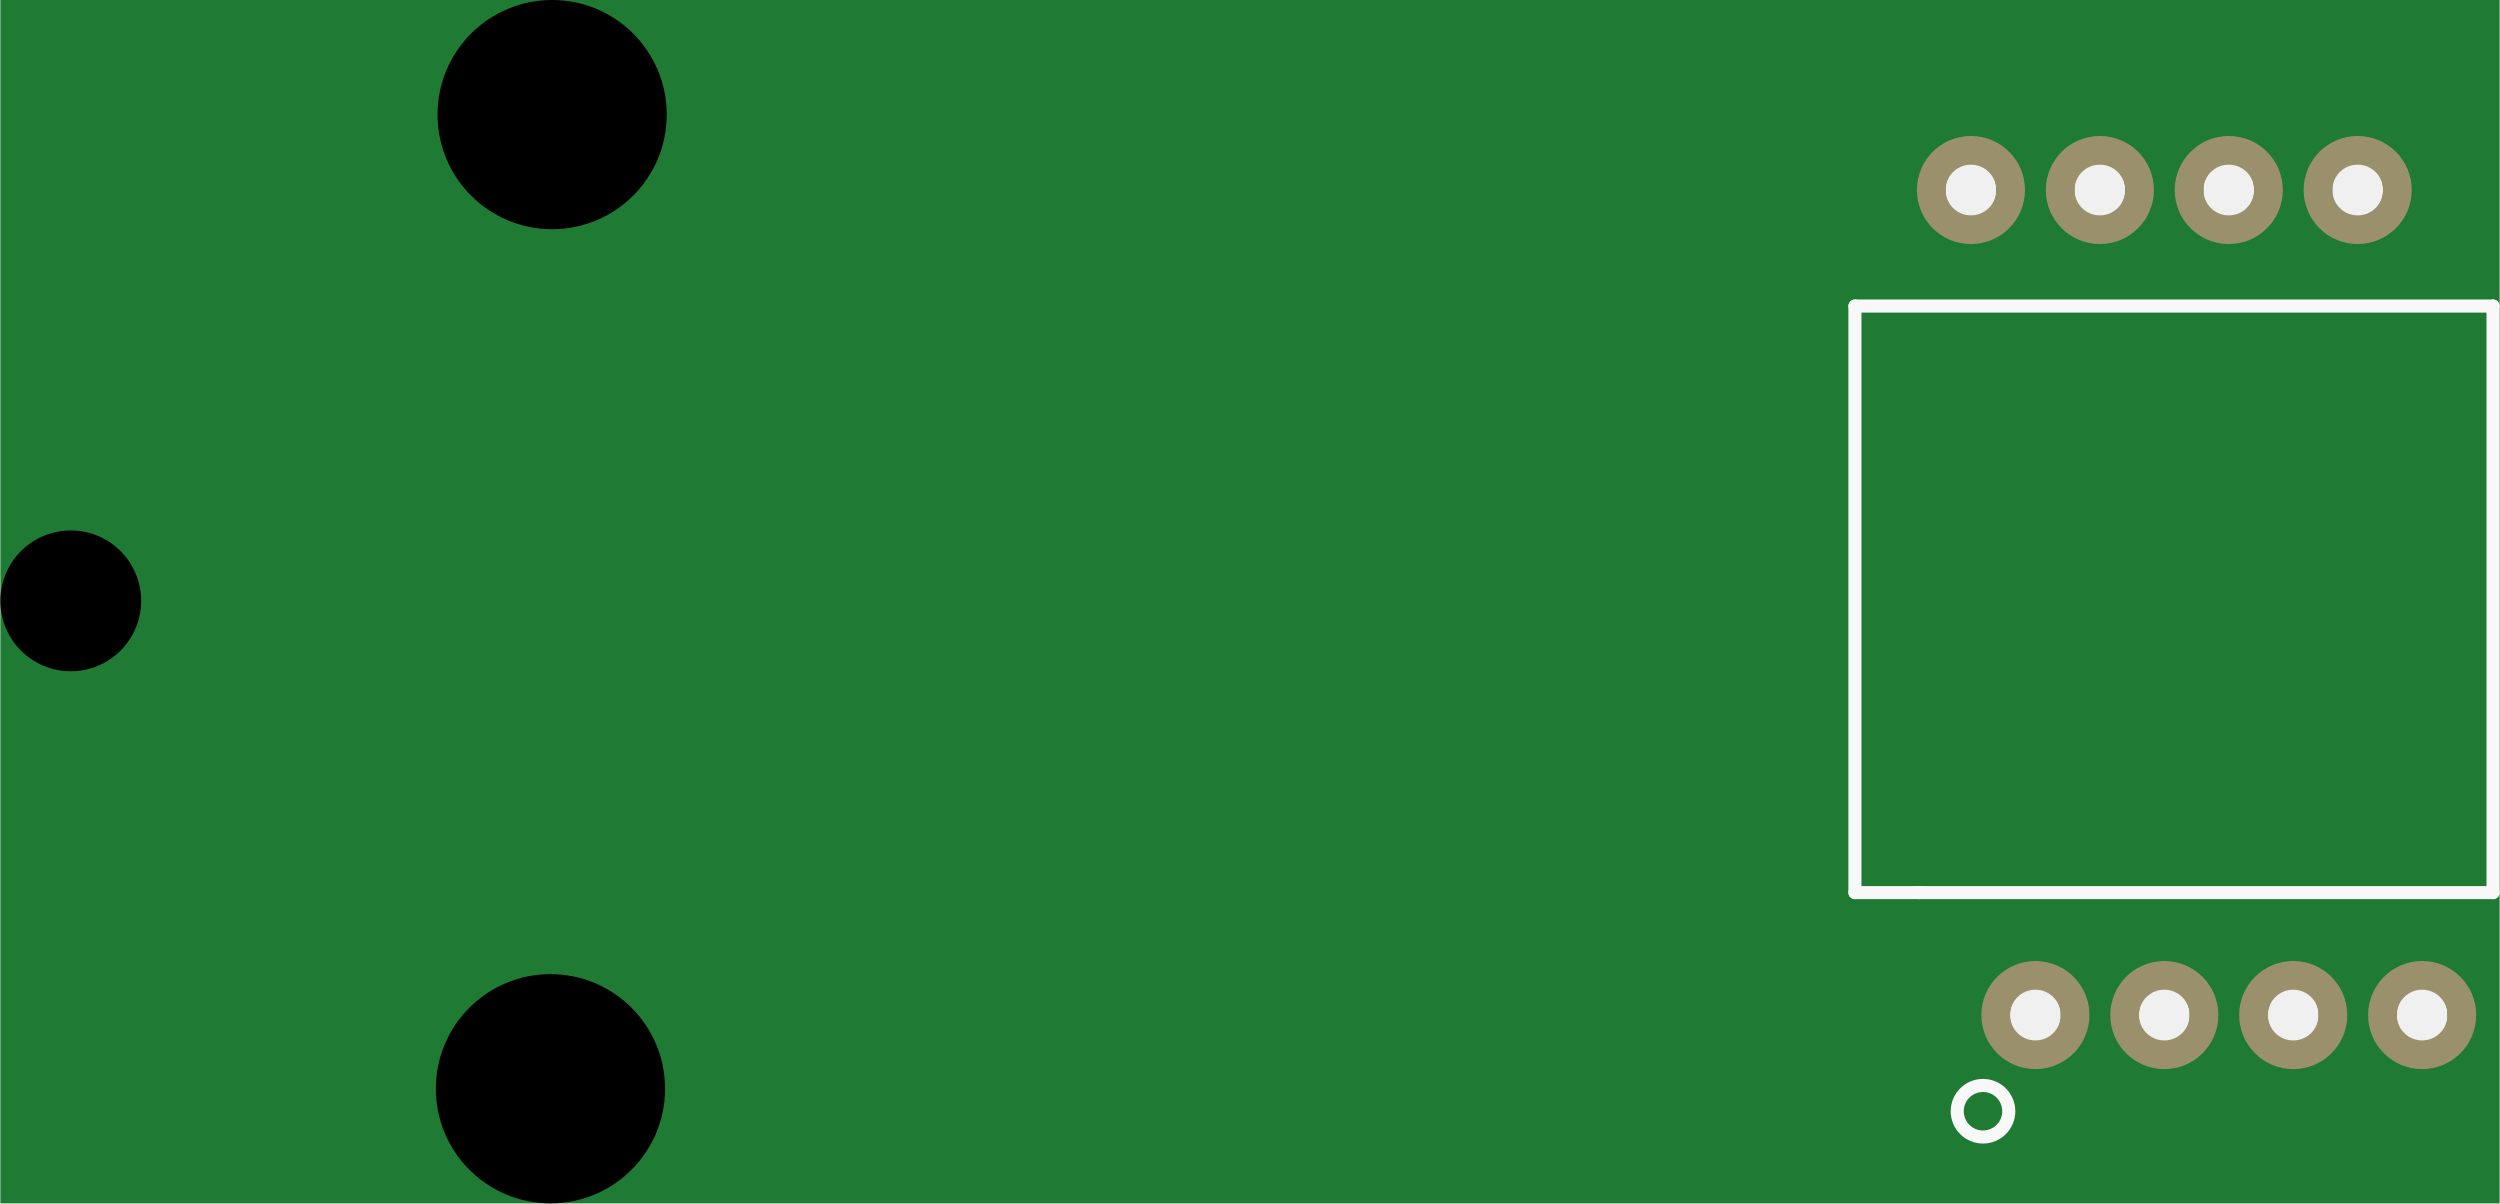
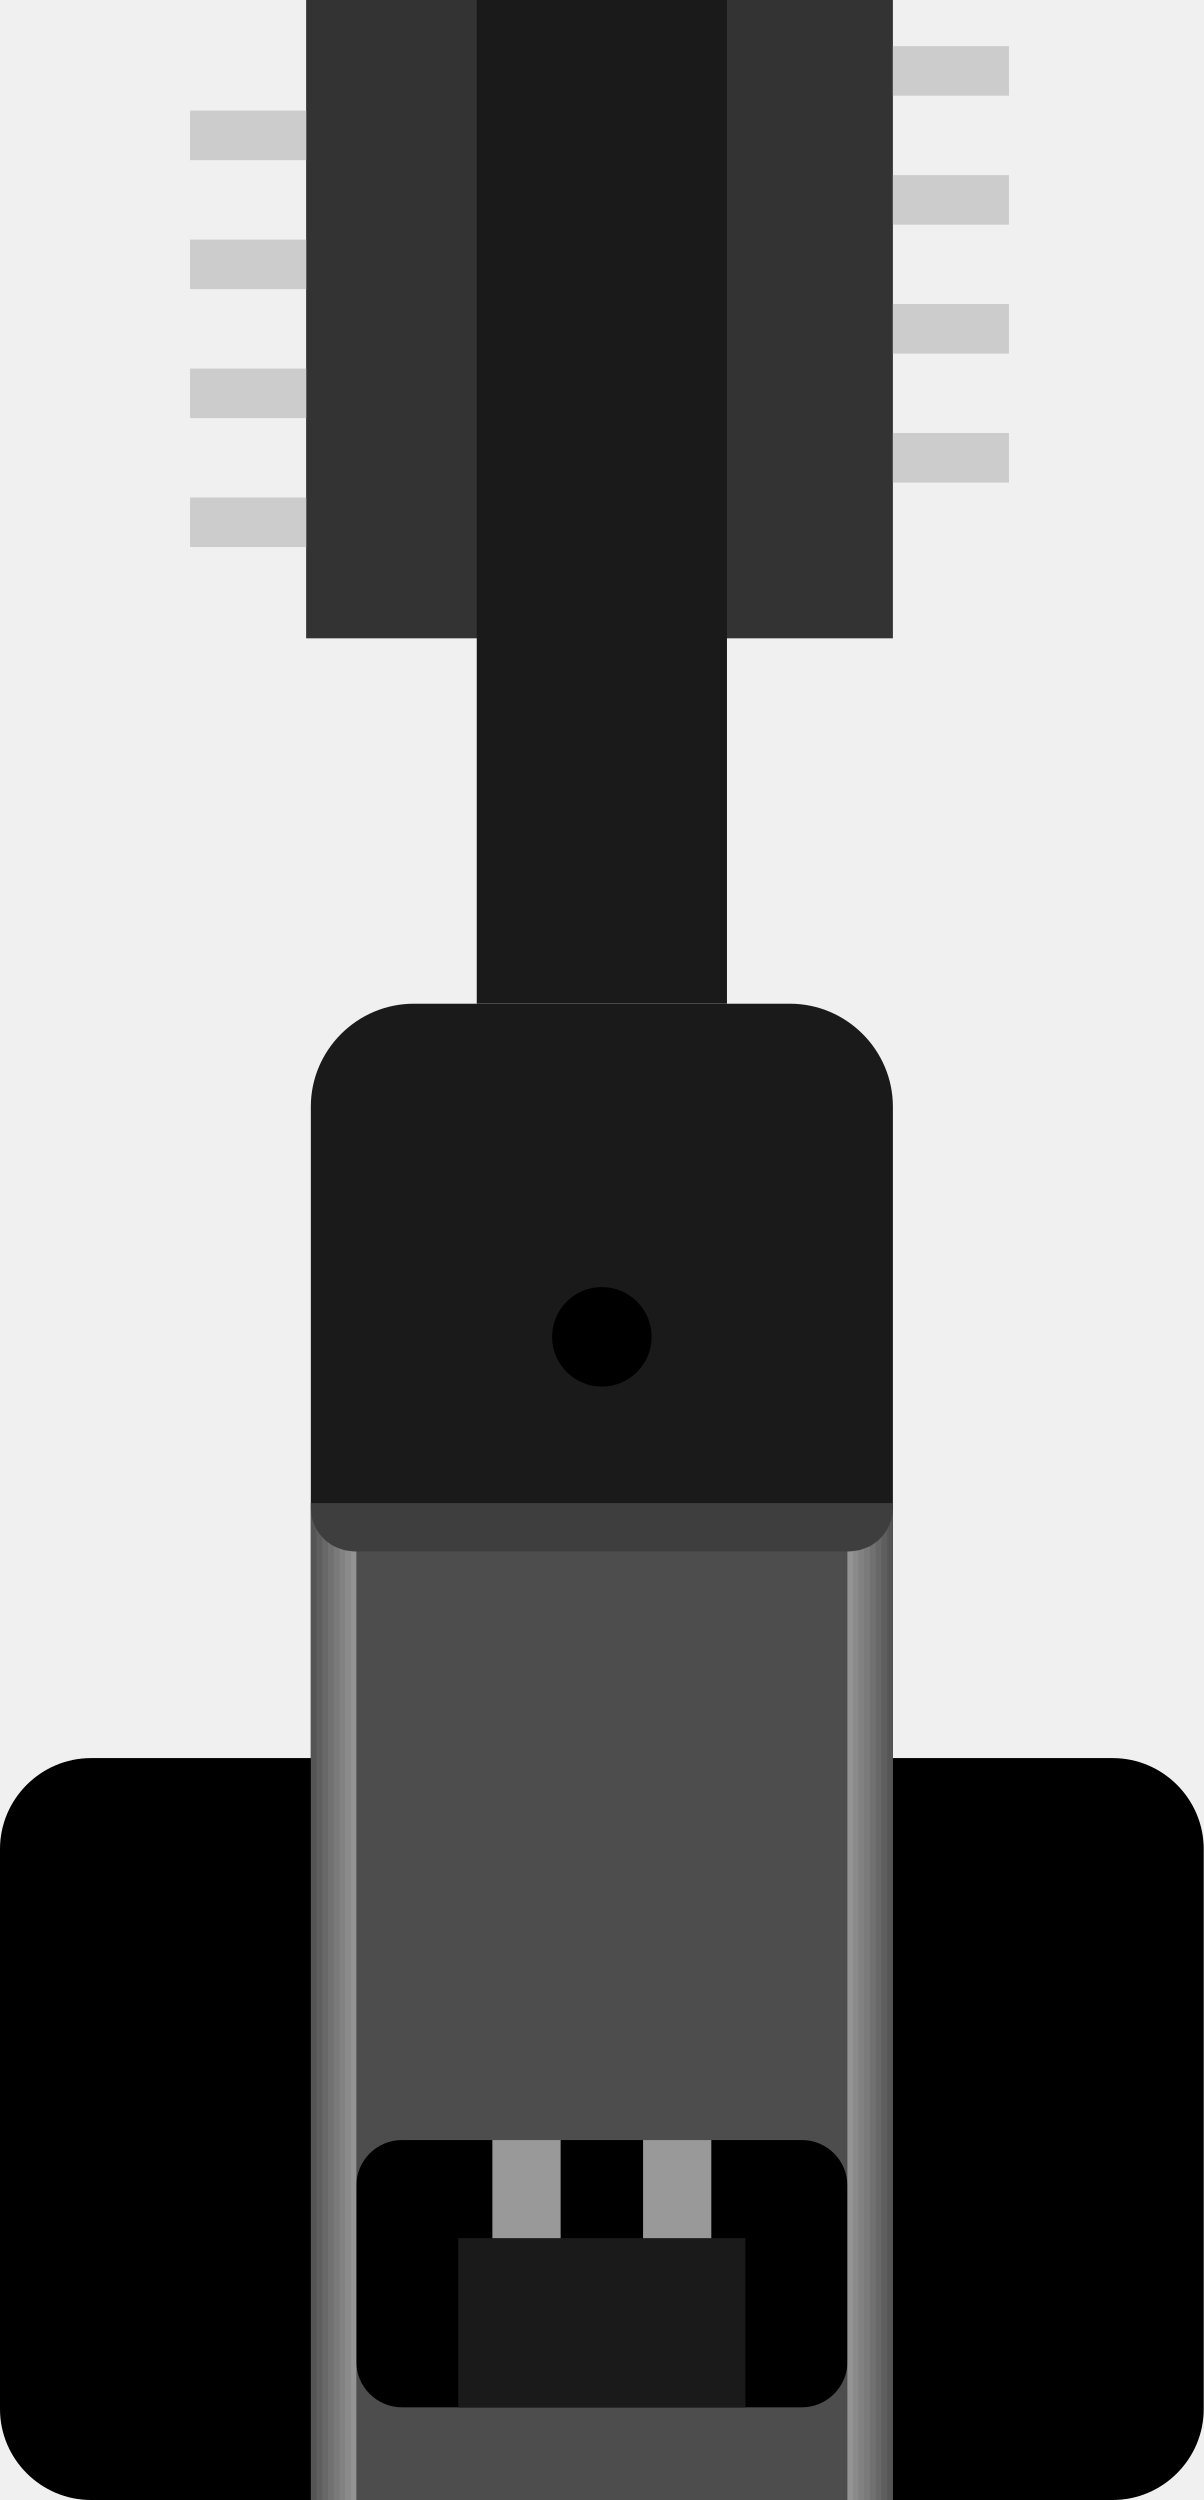
- <svg xmlns="http://www.w3.org/2000/svg" version="1.2" baseProfile="tiny" x="0in" y="0in" width="1.527in" height="0.735in" viewBox="0 0 38.774 18.669">
-   <g id="breadboard">
-     <path fill="#1F7A34" stroke="none" stroke-width="0" d="M0,0l38.774,0 0,18.669 -38.774,0 0,-18.669z M31.178,15.748a0.394,0.394 0 1 0 0.787,0 0.394,0.394 0 1 0 -0.787,0z M33.178,15.748a0.394,0.394 0 1 0 0.787,0 0.394,0.394 0 1 0 -0.787,0z M35.178,15.748a0.394,0.394 0 1 0 0.787,0 0.394,0.394 0 1 0 -0.787,0z M37.178,15.748a0.394,0.394 0 1 0 0.787,0 0.394,0.394 0 1 0 -0.787,0z M30.178,2.948a0.394,0.394 0 1 0 0.787,0 0.394,0.394 0 1 0 -0.787,0z M32.178,2.948a0.394,0.394 0 1 0 0.787,0 0.394,0.394 0 1 0 -0.787,0z M34.178,2.948a0.394,0.394 0 1 0 0.787,0 0.394,0.394 0 1 0 -0.787,0z M36.178,2.948a0.394,0.394 0 1 0 0.787,0 0.394,0.394 0 1 0 -0.787,0z " />
-     <circle id="connector0pin" connectorname="1" cx="31.572" cy="15.748" r="0.616" stroke="#9A916C" stroke-width="0.445" fill="none" />
-     <circle id="connector1pin" connectorname="2" cx="33.572" cy="15.748" r="0.616" stroke="#9A916C" stroke-width="0.445" fill="none" />
-     <circle id="connector2pin" connectorname="3" cx="35.572" cy="15.748" r="0.616" stroke="#9A916C" stroke-width="0.445" fill="none" />
-     <circle id="connector3pin" connectorname="4" cx="37.572" cy="15.748" r="0.616" stroke="#9A916C" stroke-width="0.445" fill="none" />
-     <circle id="connector7pin" connectorname="8" cx="30.572" cy="2.948" r="0.616" stroke="#9A916C" stroke-width="0.445" fill="none" />
-     <circle id="connector6pin" connectorname="7" cx="32.572" cy="2.948" r="0.616" stroke="#9A916C" stroke-width="0.445" fill="none" />
-     <circle id="connector5pin" connectorname="6" cx="34.572" cy="2.948" r="0.616" stroke="#9A916C" stroke-width="0.445" fill="none" />
-     <circle id="connector4pin" connectorname="5" cx="36.572" cy="2.948" r="0.616" stroke="#9A916C" stroke-width="0.445" fill="none" />
-     <circle cx="8.56" cy="1.778" r="1.778" stroke="black" stroke-width="0" fill="black" id="nonconn6" />
-     <circle cx="8.534" cy="16.891" r="1.778" stroke="black" stroke-width="0" fill="black" id="nonconn7" />
-     <circle cx="1.092" cy="9.322" r="1.092" stroke="black" stroke-width="0" fill="black" id="nonconn8" />
-     <line class="other" x1="29.772" y1="13.848" x2="38.672" y2="13.848" stroke="#f8f8f8" stroke-width="0.203" stroke-linecap="round" />
-     <line class="other" x1="38.672" y1="13.848" x2="38.672" y2="4.748" stroke="#f8f8f8" stroke-width="0.203" stroke-linecap="round" />
-     <line class="other" x1="38.672" y1="4.748" x2="28.772" y2="4.748" stroke="#f8f8f8" stroke-width="0.203" stroke-linecap="round" />
-     <line class="other" x1="28.772" y1="4.748" x2="28.772" y2="13.848" stroke="#f8f8f8" stroke-width="0.203" stroke-linecap="round" />
-     <line class="other" x1="28.772" y1="13.848" x2="29.772" y2="13.848" stroke="#f8f8f8" stroke-width="0.203" stroke-linecap="round" />
-     <circle class="other" cx="30.759" cy="17.24" r="0.4" stroke="#f8f8f8" stroke-width="0.203" fill="none" />
+ <svg xmlns="http://www.w3.org/2000/svg" version="1.1" id="Ebene_1" x="0px" y="0px" width="52.92px" height="109.91px" viewBox="0 0 52.92 109.91" enable-background="new 0 0 52.92 109.91" xml:space="preserve">
+   <polygon fill="#333333" points="13.459,28.063 39.255,28.063 39.255,25.229 39.255,0 13.459,0 " />
+   <g>
+     <path fill="#1A1A1A" d="M39.255,48.655c0-2.49-2.038-4.528-4.528-4.528H18.193c-2.49,0-4.528,2.038-4.528,4.528v33.443   c0,2.49,2.038,4.528,4.528,4.528h16.534c2.49,0,4.528-2.038,4.528-4.528V48.655z" />
  </g>
+   <g>
+     <path d="M52.92,105.91c0,2.2-1.8,4-4,4H4c-2.2,0-4-1.8-4-4V81.293c0-2.2,1.8-4,4-4h44.92c2.2,0,4,1.8,4,4V105.91z" />
+   </g>
+   <rect x="8.357" y="4.864" fill="#CCCCCC" width="5.103" height="2.178" />
+   <rect x="8.357" y="10.533" fill="#CCCCCC" width="5.103" height="2.178" />
+   <rect x="8.357" y="16.203" fill="#CCCCCC" width="5.103" height="2.178" />
+   <rect x="8.357" y="21.872" fill="#CCCCCC" width="5.103" height="2.178" />
+   <rect x="39.255" y="19.037" fill="#CCCCCC" width="5.103" height="2.178" />
+   <rect x="39.255" y="13.367" fill="#CCCCCC" width="5.103" height="2.178" />
+   <rect x="39.255" y="7.699" fill="#CCCCCC" width="5.103" height="2.178" />
+   <rect x="39.255" y="2.029" fill="#CCCCCC" width="5.103" height="2.178" />
+   <rect x="20.96" fill="#1A1A1A" width="11" height="44.127" />
+   <path fill="#4D4D4D" d="M13.665,66.085v43.825h25.59V66.085H13.665z M37.255,103.835c0,1.1-0.9,2-2,2H17.667c-1.1,0-2-0.9-2-2v-7.75  c0-1.1,0.9-2,2-2h17.587c1.1,0,2,0.9,2,2V103.835z" />
+   <path opacity="0.3" fill="#1A1A1A" d="M39.255,66.085h-25.59v0.047c0,0.027,0.011,0.052,0.016,0.078h-0.016v0.094  c0,0.054,0.011,0.104,0.016,0.156c0.007,0.084,0.012,0.169,0.03,0.25c0.019,0.086,0.048,0.169,0.078,0.25  c0.032,0.087,0.072,0.169,0.116,0.25c0.048,0.088,0.101,0.171,0.161,0.25c0.069,0.09,0.145,0.174,0.229,0.25  c0.106,0.097,0.225,0.179,0.351,0.25c0.275,0.154,0.588,0.25,0.927,0.25h21.777c0.338,0,0.651-0.096,0.927-0.25  c0.126-0.071,0.244-0.153,0.351-0.25c0.084-0.076,0.159-0.16,0.229-0.25c0.061-0.079,0.114-0.162,0.162-0.25  c0.044-0.081,0.083-0.163,0.116-0.25c0.03-0.081,0.059-0.164,0.078-0.25c0.018-0.081,0.023-0.166,0.03-0.25  c0.004-0.053,0.016-0.103,0.016-0.156V66.21h-0.016c0.004-0.026,0.016-0.051,0.016-0.078V66.085z" />
+   <g>
+     <path opacity="0.4" fill="#FFFFFF" d="M15.417,68.188v41.753h0.25V68.21h-0.096C15.518,68.21,15.47,68.193,15.417,68.188z" />
+     <path opacity="0.35" fill="#FFFFFF" d="M15.167,68.154v41.787h0.25V68.188C15.333,68.182,15.249,68.173,15.167,68.154z" />
+     <path opacity="0.3" fill="#FFFFFF" d="M14.917,68.073v41.868h0.25V68.154C15.081,68.134,15,68.104,14.917,68.073z" />
+     <path opacity="0.25" fill="#FFFFFF" d="M14.667,67.97v41.972h0.25V68.073C14.833,68.041,14.746,68.013,14.667,67.97z" />
+     <path opacity="0.2" fill="#FFFFFF" d="M14.645,67.96c-0.082-0.046-0.153-0.105-0.227-0.162v42.144h0.25V67.97   C14.66,67.966,14.652,67.964,14.645,67.96z" />
+     <path opacity="0.15" fill="#FFFFFF" d="M14.294,67.71c-0.046-0.042-0.085-0.092-0.126-0.139v42.37h0.25V67.798   C14.377,67.768,14.332,67.744,14.294,67.71z" />
+     <path opacity="0.1" fill="#FFFFFF" d="M14.065,67.46c-0.056-0.072-0.103-0.149-0.148-0.229v42.711h0.25v-42.37   C14.134,67.534,14.096,67.5,14.065,67.46z" />
+     <path opacity="0.05" fill="#FFFFFF" d="M13.904,67.21c-0.044-0.081-0.084-0.163-0.116-0.25c-0.03-0.081-0.059-0.164-0.078-0.25   c-0.018-0.081-0.023-0.166-0.03-0.25c-0.004-0.045-0.011-0.088-0.013-0.132v43.613h0.25V67.23   C13.914,67.224,13.908,67.217,13.904,67.21z" />
+     <path opacity="0.4" fill="#FFFFFF" d="M37.505,109.941V68.188c-0.053,0.005-0.102,0.021-0.156,0.021h-0.094v41.731H37.505z" />
+     <path opacity="0.35" fill="#FFFFFF" d="M37.755,109.941V68.154c-0.081,0.019-0.165,0.026-0.25,0.034v41.753H37.755z" />
+     <path opacity="0.3" fill="#FFFFFF" d="M38.005,109.941V68.072c-0.082,0.032-0.163,0.062-0.25,0.082v41.787H38.005z" />
+     <path opacity="0.25" fill="#FFFFFF" d="M38.255,109.941V67.969c-0.079,0.043-0.166,0.071-0.25,0.104v41.869H38.255z" />
+     <path opacity="0.2" fill="#FFFFFF" d="M38.505,109.941V67.796c-0.075,0.058-0.147,0.117-0.229,0.164   c-0.006,0.004-0.014,0.005-0.021,0.009v41.973H38.505z" />
+     <path opacity="0.15" fill="#FFFFFF" d="M38.755,109.941V67.569c-0.042,0.047-0.082,0.098-0.129,0.141   c-0.037,0.033-0.082,0.057-0.121,0.086v42.146H38.755z" />
+     <path opacity="0.1" fill="#FFFFFF" d="M39.005,109.941V67.228c-0.045,0.081-0.094,0.159-0.15,0.232   c-0.03,0.039-0.067,0.072-0.1,0.109v42.372H39.005z" />
+     <path opacity="0.05" fill="#FFFFFF" d="M39.255,109.941V66.304c0,0.054-0.011,0.104-0.016,0.156   c-0.007,0.084-0.012,0.169-0.03,0.25c-0.019,0.086-0.048,0.169-0.078,0.25c-0.032,0.087-0.072,0.169-0.116,0.25   c-0.003,0.006-0.008,0.012-0.011,0.018v42.714H39.255z" />
+   </g>
+   <rect x="20.147" y="98.397" fill="#1A1A1A" width="12.625" height="7.438" />
+   <rect x="21.647" y="94.085" fill="#999999" width="3" height="4.313" />
+   <rect x="28.272" y="94.085" fill="#999999" width="3" height="4.313" />
+   <circle cx="26.46" cy="58.772" r="2.188" />
</svg>
